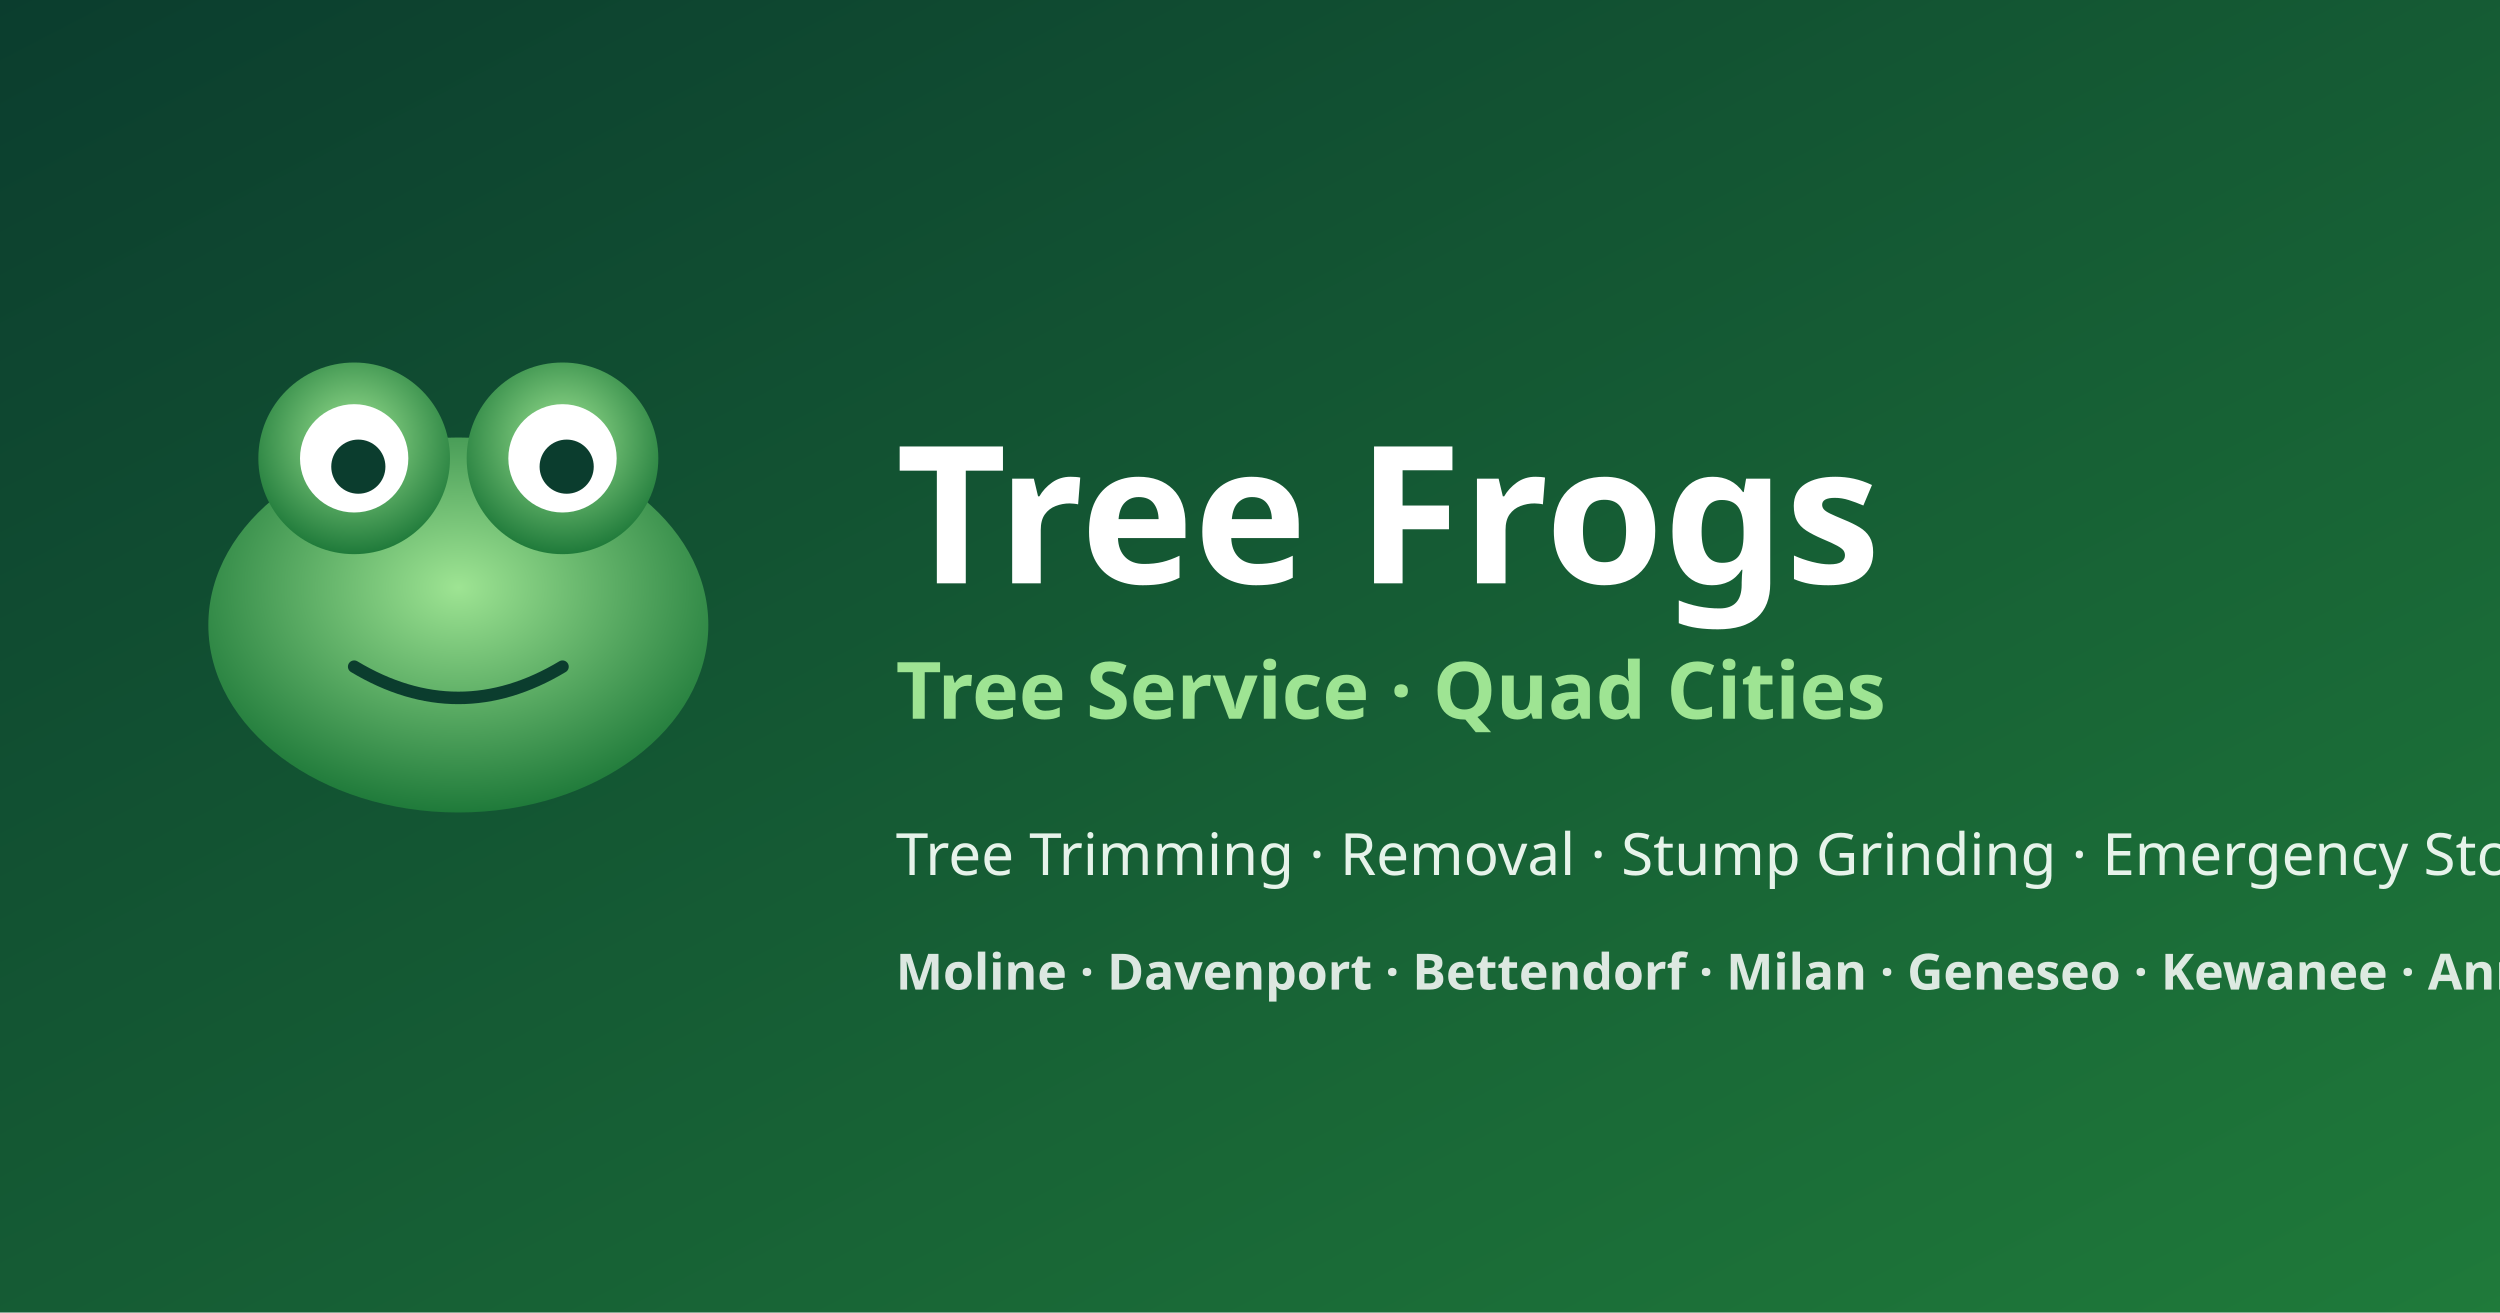
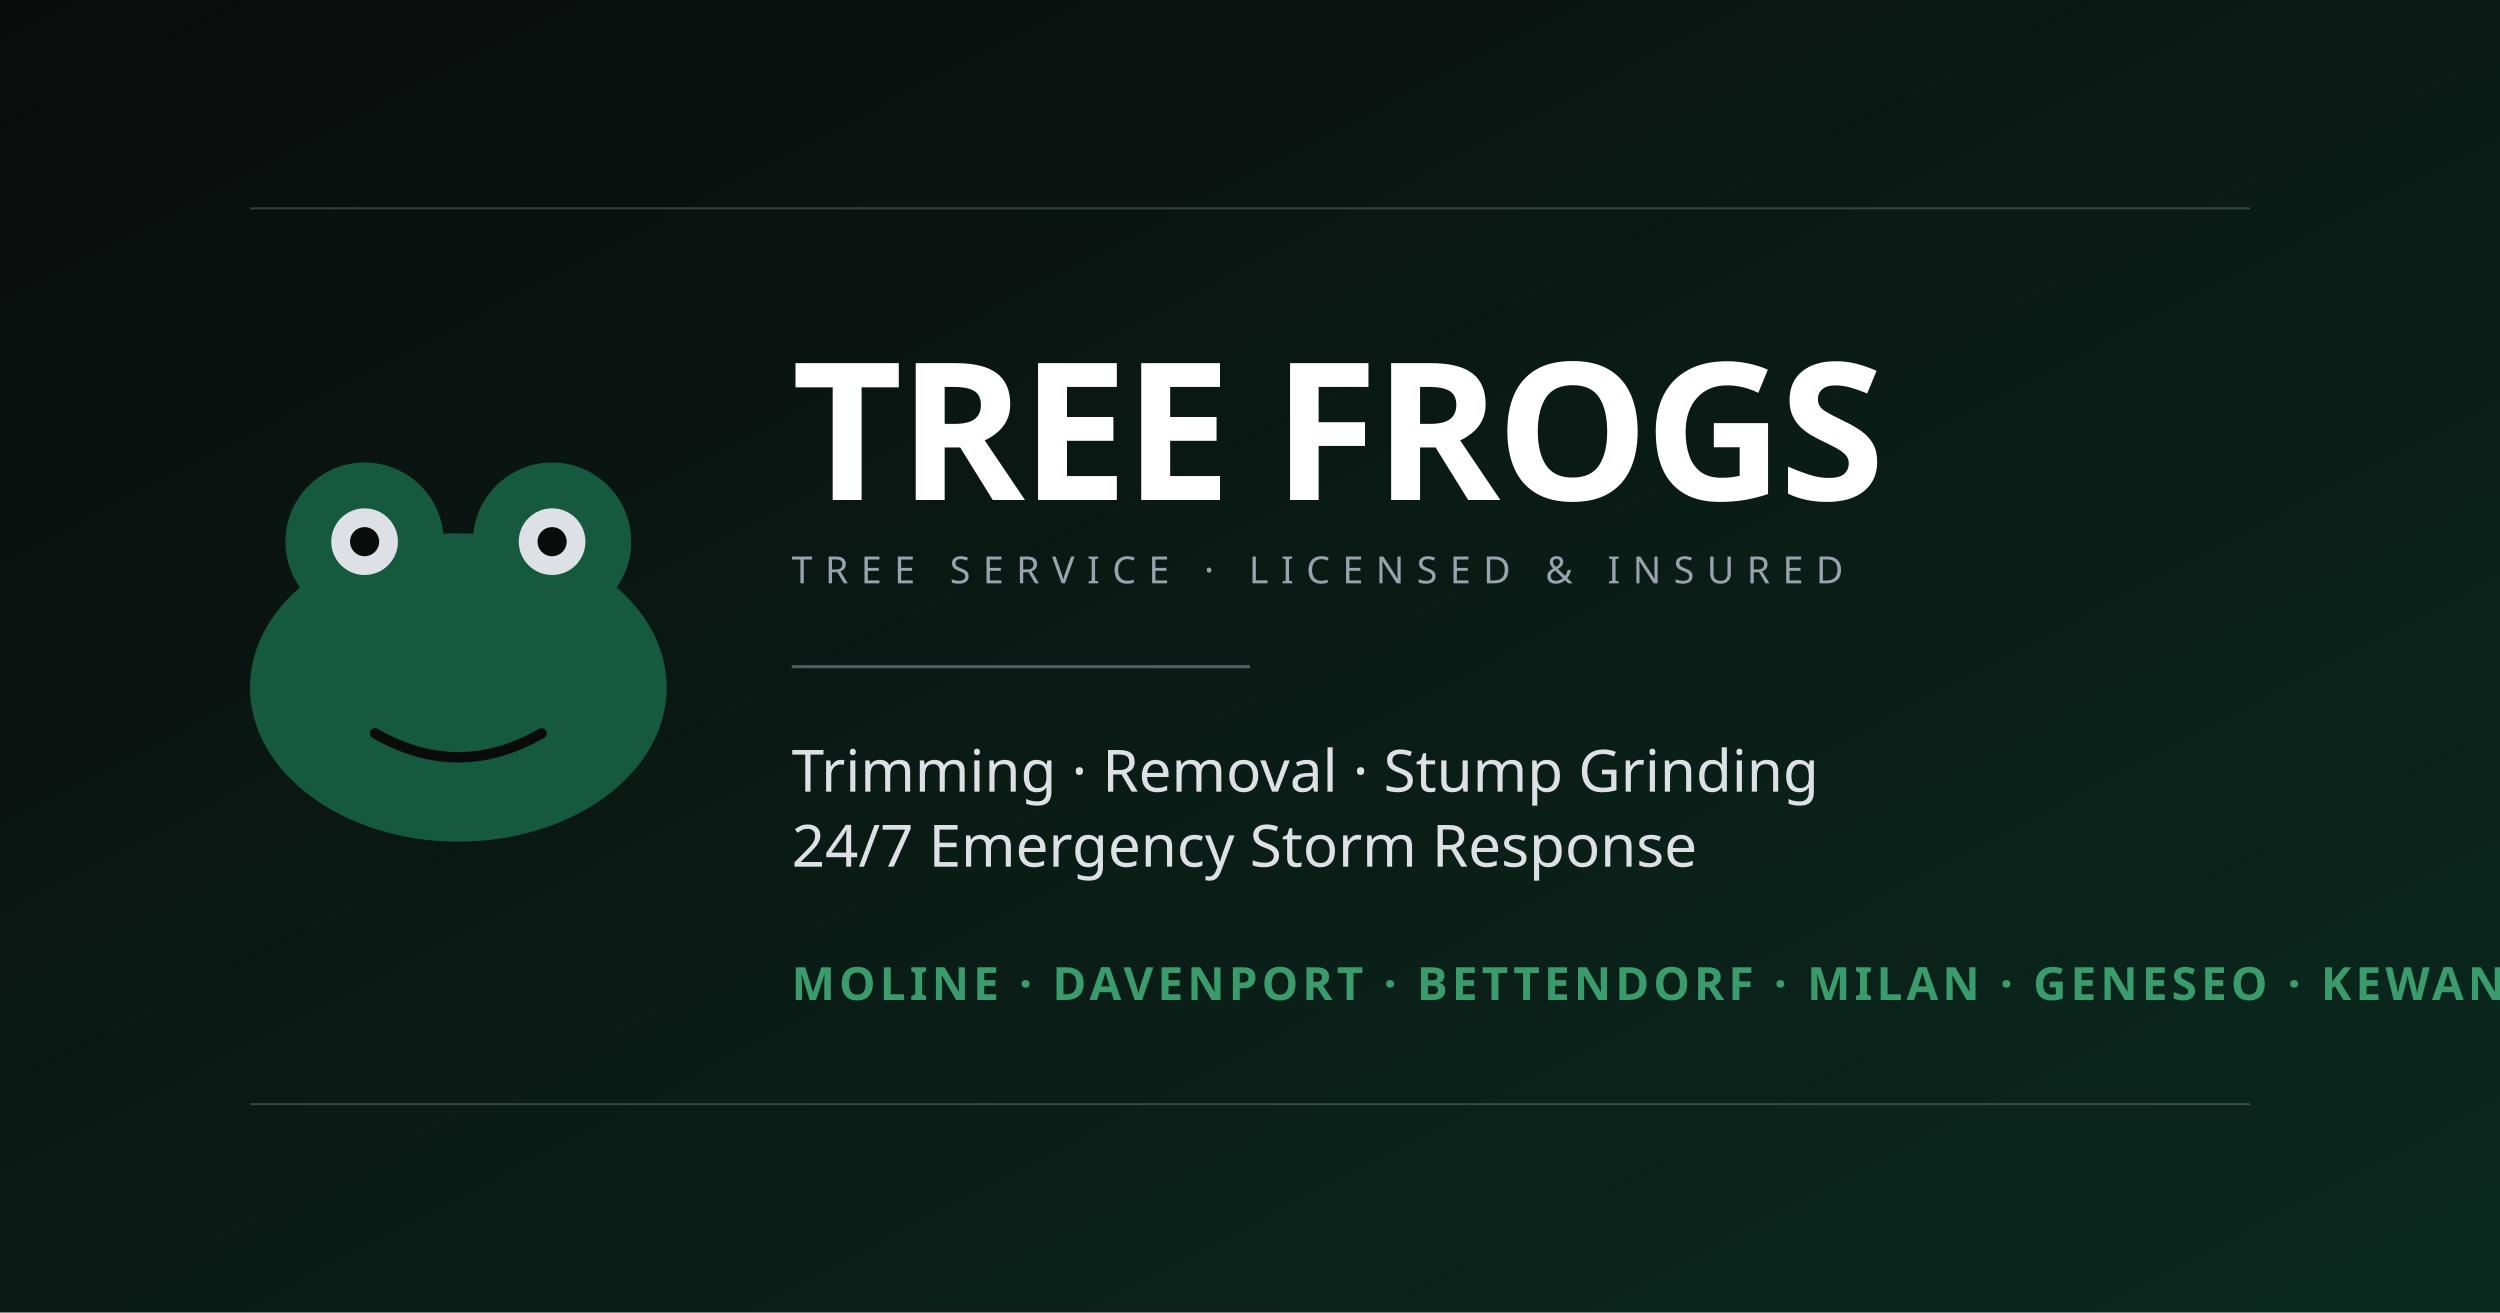
<svg xmlns="http://www.w3.org/2000/svg" viewBox="0 0 1200 630" role="img" aria-label="Tree Frogs Tree Service - Quad Cities">
  <defs>
    <linearGradient id="bg" x1="0" y1="0" x2="1" y2="1">
-       <stop offset="0%" stop-color="#0b3d2e" />
-       <stop offset="100%" stop-color="#1f7a3a" />
+       <stop offset="0%" stop-color="#0a0c0b" />
+       <stop offset="100%" stop-color="#0a2a1f" />
    </linearGradient>
-     <radialGradient id="f" cx="50%" cy="40%" r="60%">
-       <stop offset="0%" stop-color="#9ee493" />
-       <stop offset="100%" stop-color="#1f7a3a" />
-     </radialGradient>
  </defs>
  <rect width="1200" height="630" fill="url(#bg)" />
-   <g transform="translate(120 180)">
-     <ellipse cx="100" cy="120" rx="120" ry="90" fill="url(#f)" />
-     <circle cx="50" cy="40" r="46" fill="url(#f)" />
-     <circle cx="150" cy="40" r="46" fill="url(#f)" />
-     <circle cx="50" cy="40" r="26" fill="#fff" />
-     <circle cx="150" cy="40" r="26" fill="#fff" />
-     <circle cx="52" cy="44" r="13" fill="#0b3d2e" />
-     <circle cx="152" cy="44" r="13" fill="#0b3d2e" />
-     <path d="M50 140 Q100 170 150 140" stroke="#0b3d2e" stroke-width="6" fill="none" stroke-linecap="round" />
+   <line x1="120" y1="100" x2="1080" y2="100" stroke="#9aa3ad" stroke-width="1" opacity="0.3" />
+   <line x1="120" y1="530" x2="1080" y2="530" stroke="#9aa3ad" stroke-width="1" opacity="0.3" />
+   <g transform="translate(140 230)">
+     <ellipse cx="80" cy="100" rx="100" ry="74" fill="#155a3f" />
+     <circle cx="35" cy="30" r="38" fill="#155a3f" />
+     <circle cx="125" cy="30" r="38" fill="#155a3f" />
+     <circle cx="35" cy="30" r="16" fill="#dde1e6" />
+     <circle cx="125" cy="30" r="16" fill="#dde1e6" />
+     <circle cx="35" cy="30" r="7" fill="#0a0c0b" />
+     <circle cx="125" cy="30" r="7" fill="#0a0c0b" />
+     <path d="M40 122 Q80 145 120 122" stroke="#0a0c0b" stroke-width="5" fill="none" stroke-linecap="round" />
  </g>
-   <text x="430" y="280" font-family="'Segoe UI', system-ui, sans-serif" font-weight="800" font-size="92" fill="#fff">Tree Frogs</text>
-   <text x="430" y="345" font-family="'Segoe UI', system-ui, sans-serif" font-weight="600" font-size="38" fill="#9ee493">Tree Service · Quad Cities</text>
-   <text x="430" y="420" font-family="'Segoe UI', system-ui, sans-serif" font-weight="400" font-size="28" fill="#e6f3ea">Tree Trimming · Removal · Stump Grinding · Emergency Storm Cleanup</text>
-   <text x="430" y="475" font-family="'Segoe UI', system-ui, sans-serif" font-weight="600" font-size="24" fill="#fff" opacity="0.85">Moline · Davenport · Bettendorf · Milan · Geneseo · Kewanee · Annawan</text>
+   <text x="380" y="240" font-family="'Segoe UI', system-ui, sans-serif" font-weight="800" font-size="92" letter-spacing="-2" fill="#ffffff">TREE FROGS</text>
+   <text x="380" y="280" font-family="'Segoe UI', system-ui, sans-serif" font-weight="500" font-size="18" letter-spacing="6" fill="#9aa3ad">TREE SERVICE · LICENSED &amp; INSURED</text>
+   <line x1="380" y1="320" x2="600" y2="320" stroke="#9aa3ad" stroke-width="1.5" opacity="0.5" />
+   <text x="380" y="380" font-family="'Segoe UI', system-ui, sans-serif" font-weight="400" font-size="28" fill="#dde1e6">Trimming · Removal · Stump Grinding</text>
+   <text x="380" y="416" font-family="'Segoe UI', system-ui, sans-serif" font-weight="400" font-size="28" fill="#dde1e6">24/7 Emergency Storm Response</text>
+   <text x="380" y="480" font-family="'Segoe UI', system-ui, sans-serif" font-weight="600" font-size="22" letter-spacing="2" fill="#3a9c6c">MOLINE · DAVENPORT · BETTENDORF · MILAN · GENESEO · KEWANEE · ANNAWAN</text>
</svg>
